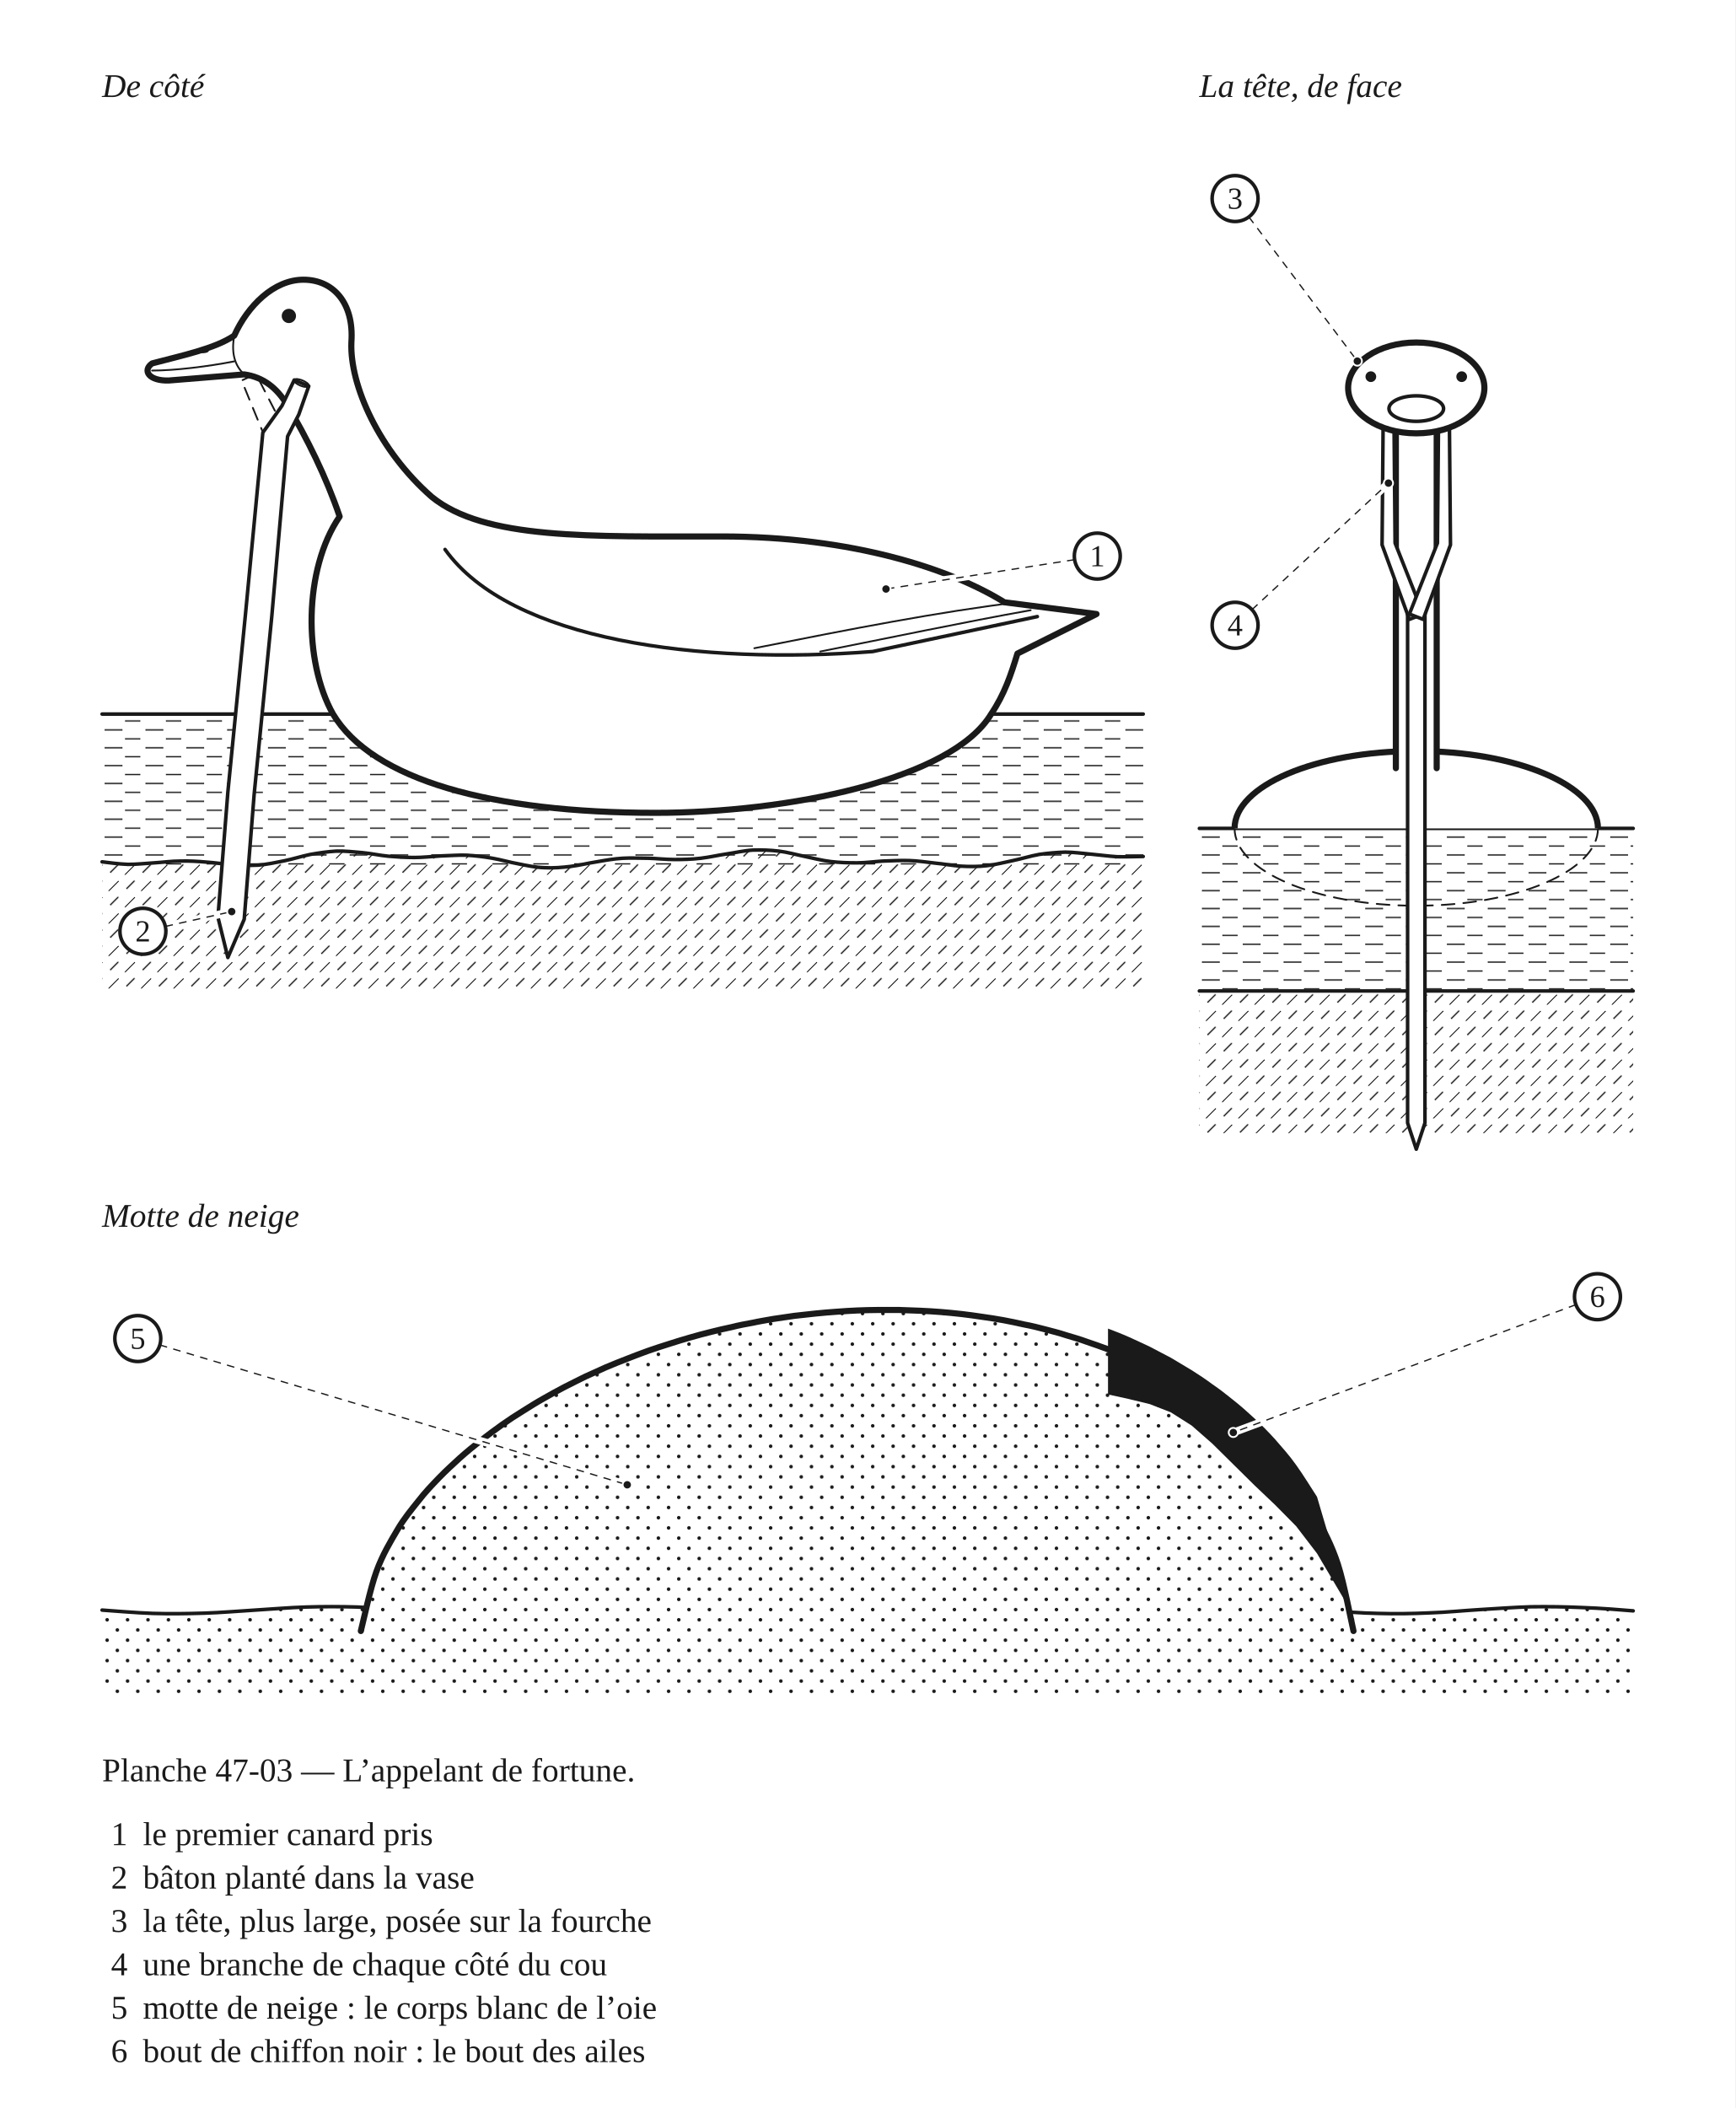
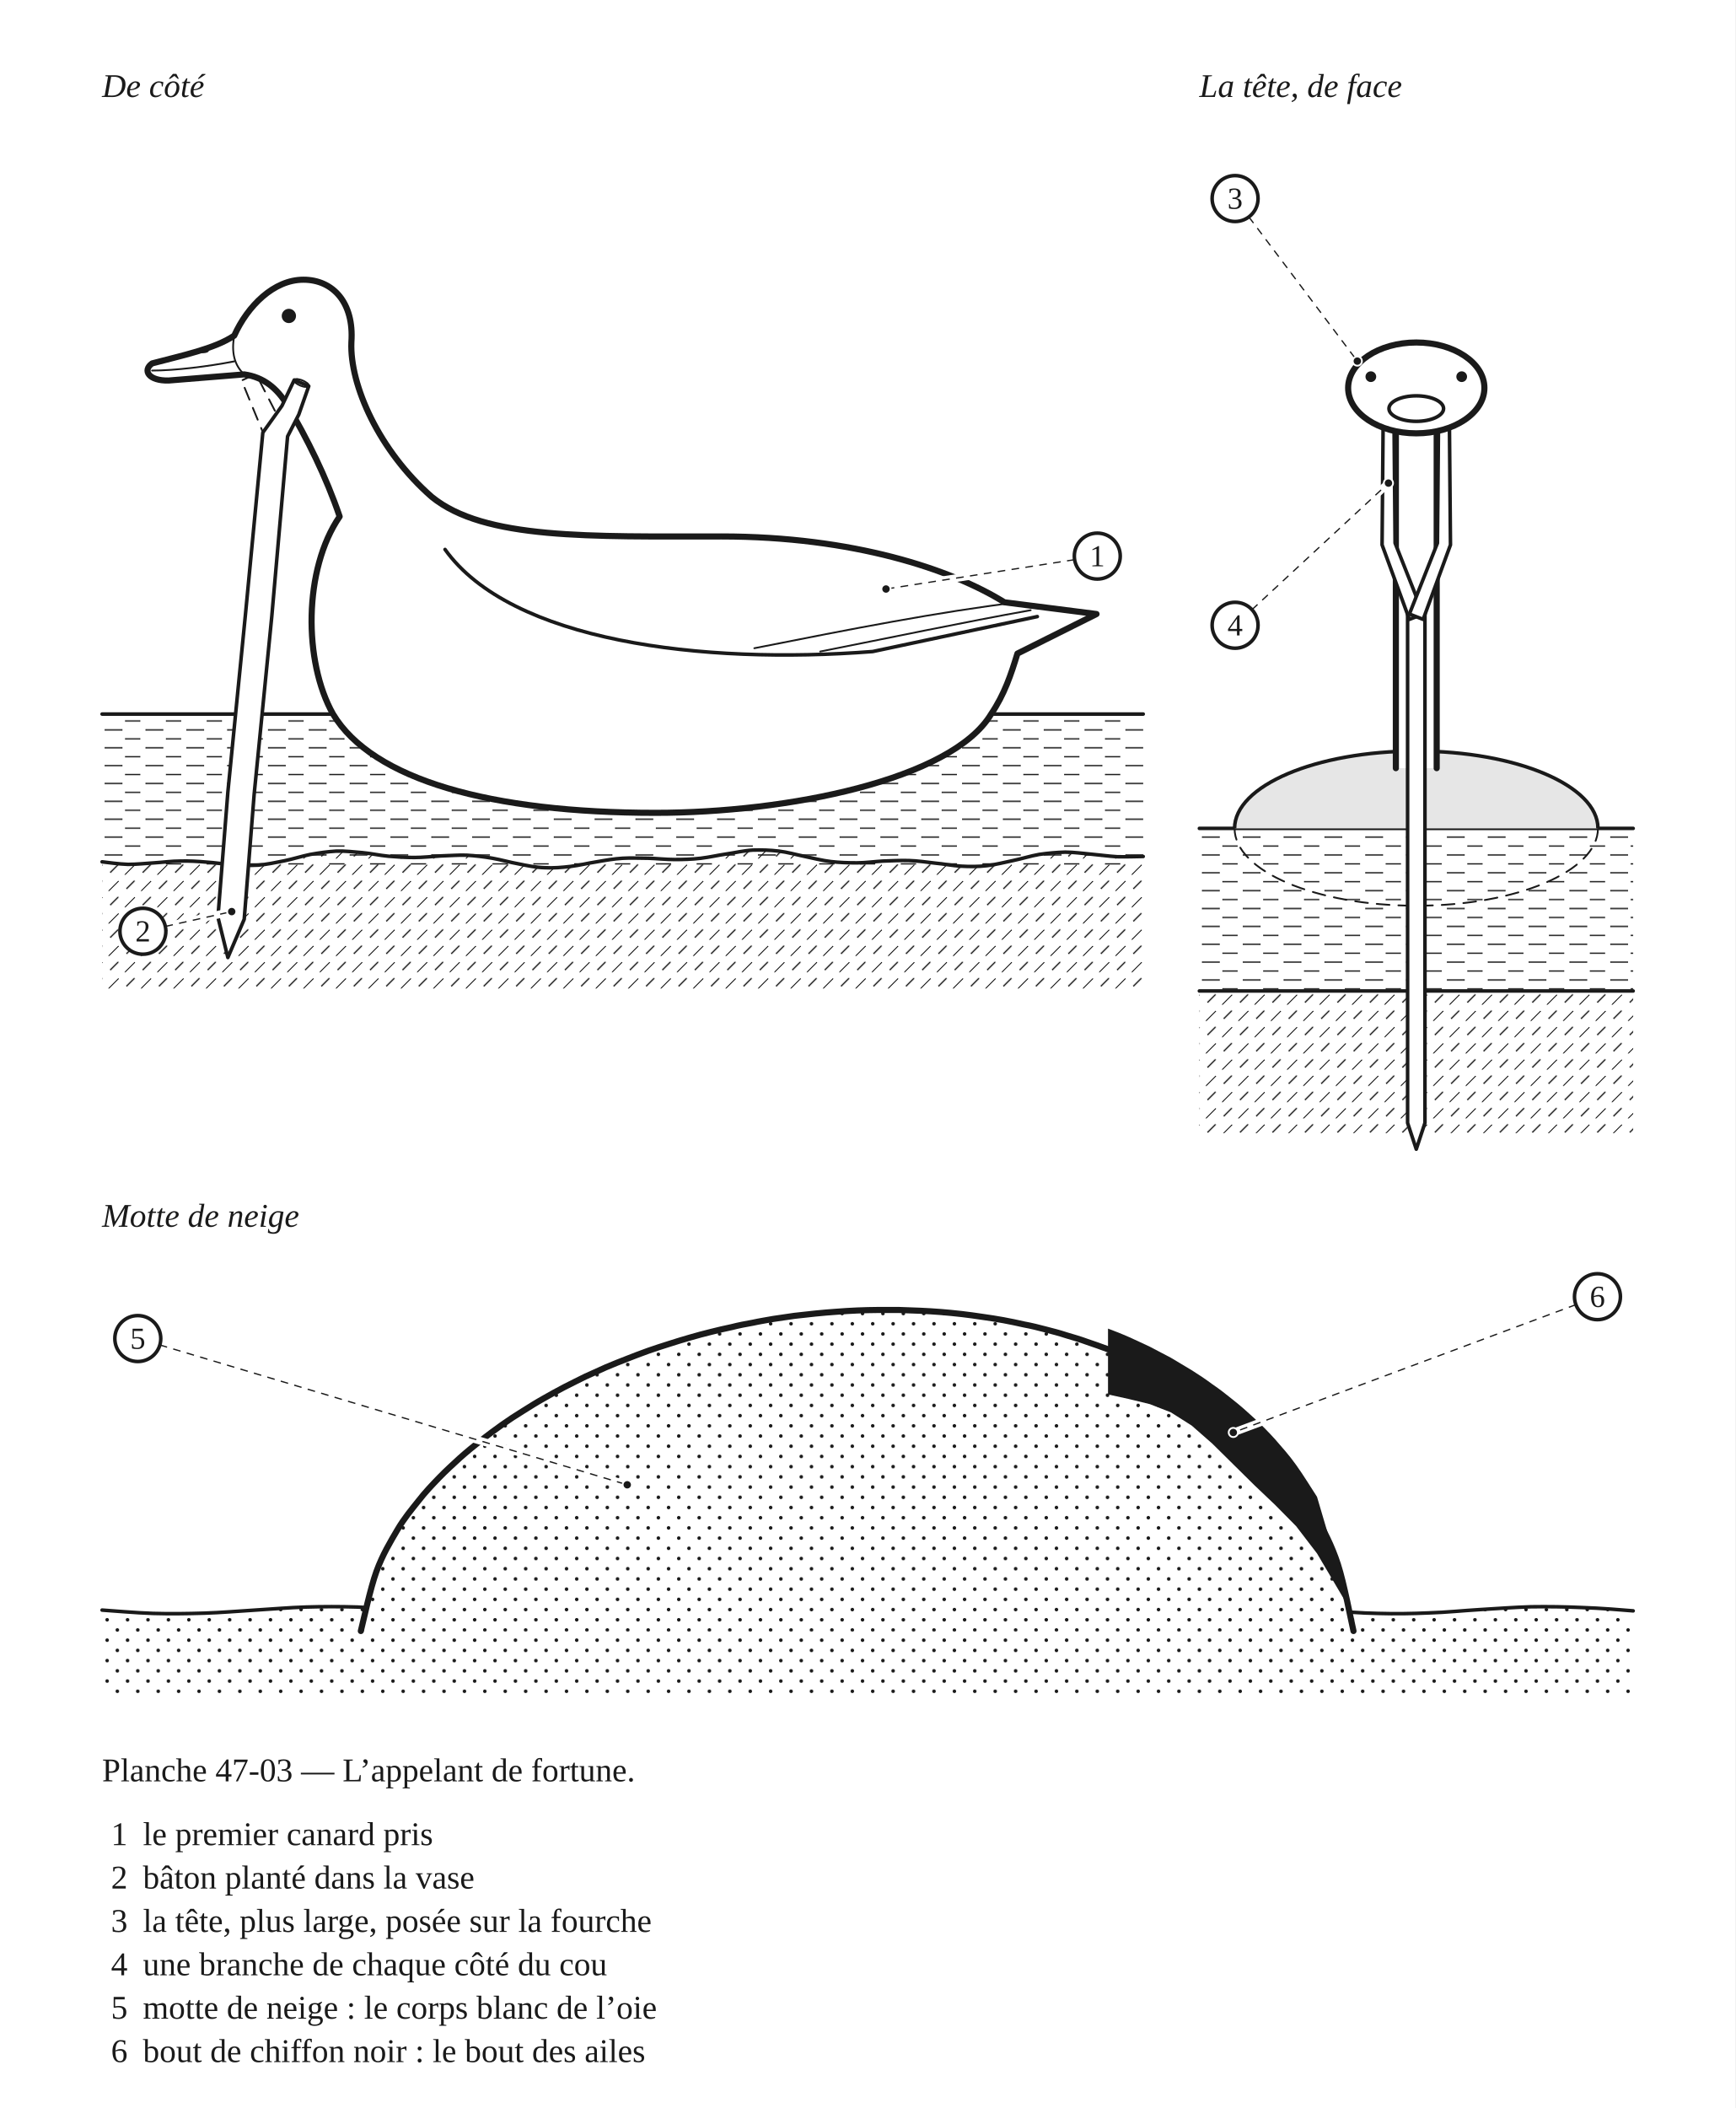
<svg xmlns="http://www.w3.org/2000/svg" width="680" height="826" viewBox="0 0 680 826" role="img">
  <defs>
    <pattern id="h-terre" width="9" height="9" patternUnits="userSpaceOnUse" patternTransform="rotate(45)">
      <line x1="0" y1="0" x2="0" y2="5.5" stroke="#1A1A1A" stroke-width="0.7" />
      <line x1="4.5" y1="4.5" x2="4.5" y2="9" stroke="#1A1A1A" stroke-width="0.5" />
    </pattern>
    <pattern id="h-eau" width="16" height="7" patternUnits="userSpaceOnUse">
      <line x1="1" y1="2" x2="8" y2="2" stroke="#1A1A1A" stroke-width="0.5" />
      <line x1="9" y1="5.5" x2="15" y2="5.5" stroke="#1A1A1A" stroke-width="0.5" />
    </pattern>
    <pattern id="h-neige" width="8" height="8" patternUnits="userSpaceOnUse">
      <circle cx="2" cy="2" r="0.7" fill="#1A1A1A" stroke="none" />
      <circle cx="6" cy="6" r="0.7" fill="#1A1A1A" stroke="none" />
    </pattern>
  </defs>
  <rect x="0" y="0" width="680" height="826" fill="#FFFFFF" />
  <text x="40" y="38" font-family="Georgia, 'Times New Roman', serif" font-size="13" font-style="italic" fill="#1A1A1A">De côté</text>
  <g transform="translate(40 46)" data-vue="cote">
    <rect x="0" y="233.8" width="408" height="60.7" fill="url(#h-eau)" stroke="none" stroke-width="0.5" stroke-linejoin="round" />
    <path d="M 0 291.7 C 1.7 291.9 6.8 292.6 10.2 292.7 C 13.6 292.7 17 292.3 20.4 292.1 C 23.8 291.9 27.2 291.4 30.6 291.4 C 34 291.3 37.4 291.5 40.8 291.8 C 44.2 292 47.6 292.6 51 292.8 C 54.4 293 57.8 293.2 61.2 293 C 64.6 292.7 68 292 71.4 291.3 C 74.8 290.6 78.2 289.5 81.6 288.8 C 85 288.2 88.4 287.7 91.8 287.5 C 95.2 287.4 98.6 287.8 102 288.1 C 105.4 288.4 108.8 289.2 112.2 289.5 C 115.6 289.8 119 290 122.4 290 C 125.8 290 129.2 289.6 132.6 289.4 C 136 289.3 139.4 289 142.8 289.1 C 146.2 289.3 149.6 289.7 153 290.3 C 156.4 290.9 159.8 291.9 163.2 292.5 C 166.6 293.2 170 293.9 173.4 294 C 176.8 294.2 180.2 293.9 183.6 293.5 C 187 293.1 190.4 292.2 193.8 291.7 C 197.2 291.1 200.6 290.5 204 290.3 C 207.4 290.1 210.8 290.3 214.2 290.3 C 217.6 290.4 221 290.8 224.4 290.8 C 227.8 290.8 231.2 290.7 234.6 290.3 C 238 289.9 241.4 289.1 244.8 288.6 C 248.2 288.1 251.6 287.3 255 287.1 C 258.4 287 261.8 287.1 265.2 287.5 C 268.6 287.9 272 288.9 275.4 289.6 C 278.8 290.3 282.2 291.2 285.6 291.6 C 289 292 292.4 292.1 295.8 292.1 C 299.2 292.1 302.6 291.6 306 291.4 C 309.4 291.3 312.8 291.1 316.2 291.2 C 319.6 291.3 323 291.8 326.4 292.2 C 329.8 292.5 333.2 293.2 336.6 293.4 C 340 293.6 343.4 293.6 346.8 293.2 C 350.2 292.8 353.6 291.9 357 291.2 C 360.4 290.5 363.8 289.4 367.2 288.8 C 370.6 288.3 374 288 377.4 287.9 C 380.8 287.9 384.2 288.4 387.6 288.7 C 391 289 394.4 289.5 397.8 289.7 C 401.2 289.8 406.3 289.6 408 289.6 L 408 342.1 L 0 342.1 Z" fill="url(#h-terre)" stroke="none" stroke-width="1.4" stroke-linejoin="round" />
    <path d="M 0 291.7 C 1.7 291.9 6.8 292.6 10.2 292.7 C 13.6 292.7 17 292.3 20.4 292.1 C 23.8 291.9 27.2 291.4 30.6 291.4 C 34 291.3 37.4 291.5 40.8 291.8 C 44.2 292 47.6 292.6 51 292.8 C 54.4 293 57.8 293.2 61.2 293 C 64.6 292.7 68 292 71.4 291.3 C 74.8 290.6 78.2 289.5 81.6 288.8 C 85 288.2 88.4 287.7 91.8 287.5 C 95.2 287.4 98.6 287.8 102 288.1 C 105.4 288.4 108.8 289.2 112.2 289.5 C 115.6 289.8 119 290 122.4 290 C 125.8 290 129.2 289.6 132.6 289.4 C 136 289.3 139.4 289 142.8 289.1 C 146.2 289.3 149.6 289.7 153 290.3 C 156.4 290.9 159.8 291.9 163.2 292.5 C 166.6 293.2 170 293.9 173.4 294 C 176.8 294.2 180.2 293.9 183.6 293.5 C 187 293.1 190.4 292.2 193.8 291.7 C 197.2 291.1 200.6 290.5 204 290.3 C 207.4 290.1 210.8 290.3 214.2 290.3 C 217.6 290.4 221 290.8 224.4 290.8 C 227.8 290.8 231.2 290.7 234.6 290.3 C 238 289.9 241.4 289.1 244.8 288.6 C 248.2 288.1 251.6 287.3 255 287.1 C 258.4 287 261.8 287.1 265.2 287.5 C 268.6 287.9 272 288.9 275.4 289.6 C 278.8 290.3 282.2 291.2 285.6 291.6 C 289 292 292.4 292.1 295.8 292.1 C 299.2 292.1 302.6 291.6 306 291.4 C 309.4 291.3 312.8 291.1 316.2 291.2 C 319.6 291.3 323 291.8 326.4 292.2 C 329.8 292.5 333.2 293.2 336.6 293.4 C 340 293.6 343.4 293.6 346.8 293.2 C 350.2 292.8 353.6 291.9 357 291.2 C 360.4 290.5 363.8 289.4 367.2 288.8 C 370.6 288.3 374 288 377.4 287.9 C 380.8 287.9 384.2 288.4 387.6 288.7 C 391 289 394.4 289.5 397.8 289.7 C 401.2 289.8 406.3 289.6 408 289.6" fill="none" stroke="#1A1A1A" stroke-width="1.4" stroke-linejoin="round" stroke-linecap="round" />
    <line x1="0" y1="233.8" x2="408" y2="233.8" fill="none" stroke="#1A1A1A" stroke-width="1.4" stroke-linejoin="round" stroke-linecap="round" />
    <path d="M 90.5 233.8 C 78.9 213.2 78.9 177.1 93.1 156.4 C 87.9 141 80.2 125.5 72.5 112.6 C 68.6 106.2 63.4 101.8 55.7 100.7 L 26.1 103.1 C 18.3 103.3 15.7 99.2 19.6 96.4 C 31.2 93.3 44.1 90.7 51.8 85.5 C 57 73.9 67.3 63.6 78.9 63.6 C 90.5 63.6 98.8 72.6 97.7 88.1 C 97 104.9 108.6 130.7 129.2 148.7 C 149.8 165.5 191.1 164.2 242.7 164.2 C 294.3 164.2 332.9 177.1 353.6 190 L 389.7 194.6 L 358.7 210.1 C 356.2 218.3 353.6 226.1 348.4 233.8 C 332.9 259.6 268.5 272.5 216.9 272.5 C 152.4 272.5 106 259.6 90.5 233.8 Z" fill="#FFFFFF" stroke="#1A1A1A" stroke-width="2.4" stroke-linejoin="round" stroke-linecap="round" />
    <path d="M71.6 122.5 L66 111.6 L60.3 100.5 L54.7 103.1 L59.4 114.6 L64.1 126 Z" fill="none" stroke="#1A1A1A" stroke-width="0.7" stroke-linejoin="round" stroke-linecap="round" stroke-dasharray="5 3.5" />
    <path d="M 134.4 169.3 C 160.2 205.4 234.9 214.5 302 209.3 L 366.5 195.6" fill="none" stroke="#1A1A1A" stroke-width="1.4" stroke-linejoin="round" stroke-linecap="round" />
    <path d="M 255.6 208 C 294.3 200.3 327.8 193.8 358.7 190" fill="none" stroke="#1A1A1A" stroke-width="0.7" stroke-linejoin="round" stroke-linecap="round" />
    <path d="M 281.4 209.3 C 307.2 204.2 338.1 197.7 363.9 193.1" fill="none" stroke="#1A1A1A" stroke-width="0.7" stroke-linejoin="round" stroke-linecap="round" />
    <path d="M 51.8 85.5 C 50.6 92 51.8 97.1 55.7 100.7" fill="none" stroke="#1A1A1A" stroke-width="0.7" stroke-linejoin="round" stroke-linecap="round" />
    <path d="M 51.8 95.6 C 41.5 97.6 28.6 99.2 19.6 99.2" fill="none" stroke="#1A1A1A" stroke-width="0.7" stroke-linejoin="round" stroke-linecap="round" />
    <ellipse cx="39.5" cy="91.5" rx="2.3" ry="0.9" fill="#1A1A1A" stroke="none" />
    <circle cx="73.2" cy="77.8" r="2.8" fill="#1A1A1A" stroke="none" />
    <path d="M49.3 329.2 L55.7 314.2 L59.6 265.2 L66.5 195.6 L72.7 125 L77.1 116.4 L81 105.3 L75.3 102.9 L70.5 113 L63 123.5 L56.2 194.6 L49.3 264.3 L45.4 313.4 Z" fill="#FFFFFF" stroke="#1A1A1A" stroke-width="1.4" stroke-linejoin="round" stroke-linecap="round" />
    <path d="M 81 105.3 C 81.1 105.2 81 105 80.9 104.8 C 80.9 104.6 80.7 104.4 80.5 104.2 C 80.2 104 79.9 103.8 79.6 103.6 C 79.3 103.4 78.9 103.2 78.6 103.1 C 78.2 102.9 77.8 102.8 77.4 102.7 C 77.1 102.6 76.7 102.6 76.4 102.5 C 76.1 102.5 75.9 102.6 75.7 102.6 C 75.5 102.7 75.3 102.8 75.3 102.9 C 75.2 103 75.3 103.2 75.3 103.4 C 75.4 103.6 75.6 103.8 75.8 104 C 76.1 104.2 76.4 104.4 76.7 104.6 C 77 104.8 77.4 104.9 77.7 105.1 C 78.1 105.2 78.5 105.4 78.9 105.5 C 79.2 105.6 79.6 105.6 79.9 105.6 C 80.2 105.7 80.4 105.6 80.6 105.6 C 80.8 105.5 81 105.4 81 105.3 Z" fill="none" stroke="#1A1A1A" stroke-width="0.7" stroke-linejoin="round" stroke-linecap="round" />
  </g>
  <text x="470" y="38" font-family="Georgia, 'Times New Roman', serif" font-size="13" font-style="italic" fill="#1A1A1A">La tête, de face</text>
  <g transform="translate(470 46)" data-vue="face">
    <rect x="0" y="278.6" width="170" height="63.7" fill="url(#h-eau)" stroke="none" stroke-width="0.5" stroke-linejoin="round" />
    <rect x="0" y="342.3" width="170" height="55.7" fill="url(#h-terre)" stroke="none" stroke-width="1.4" stroke-linejoin="round" />
    <line x1="0" y1="342.3" x2="170" y2="342.3" fill="none" stroke="#1A1A1A" stroke-width="1.4" stroke-linejoin="round" stroke-linecap="round" />
    <line x1="0" y1="278.6" x2="170" y2="278.6" fill="none" stroke="#1A1A1A" stroke-width="1.4" stroke-linejoin="round" stroke-linecap="round" />
    <clipPath id="pl4703-1">
      <rect x="0" y="0" width="170" height="278.6" />
    </clipPath>
    <g clip-path="url(#pl4703-1)">
-       <ellipse cx="85" cy="278.6" rx="71.2" ry="30.3" fill="#FFFFFF" stroke="#1A1A1A" stroke-width="2.4" stroke-linejoin="round" stroke-linecap="round" />
+       <ellipse cx="85" cy="278.6" rx="71.2" ry="30.3" fill="#E6E6E6" stroke="none" />
+       <ellipse cx="85" cy="278.6" rx="71.2" ry="30.3" fill="none" stroke="#1A1A1A" stroke-width="1.4" stroke-linejoin="round" stroke-linecap="round" />
    </g>
    <clipPath id="pl4703-2">
      <rect x="0" y="278.6" width="170" height="398" />
    </clipPath>
    <g clip-path="url(#pl4703-2)">
      <ellipse cx="85" cy="278.6" rx="71.2" ry="30.3" fill="none" stroke="#1A1A1A" stroke-width="0.7" stroke-linejoin="round" stroke-linecap="round" stroke-dasharray="5 3.5" />
    </g>
    <path d="M 77 255 L 77 119.4 L 93 119.4 L 93 255" fill="#FFFFFF" stroke="#1A1A1A" stroke-width="2.4" stroke-linejoin="round" stroke-linecap="round" />
    <path d="M85 404.3 L88.4 394 L88.4 342.3 L88.4 193.9 L81.6 193.9 L81.6 342.3 L81.6 394 Z" fill="#FFFFFF" stroke="#1A1A1A" stroke-width="1.4" stroke-linejoin="round" stroke-linecap="round" />
    <path d="M87.7 194.6 L76.7 166.8 L76.3 121.5 L72 121.5 L71.6 167.5 L82.3 196.7 Z" fill="#FFFFFF" stroke="#1A1A1A" stroke-width="1.4" stroke-linejoin="round" stroke-linecap="round" />
    <path d="M 76.3 121.5 C 76.3 121.4 76.2 121.3 76.1 121.3 C 76 121.2 75.8 121.1 75.6 121 C 75.5 120.9 75.2 120.9 75 120.8 C 74.7 120.8 74.4 120.8 74.1 120.8 C 73.9 120.8 73.6 120.8 73.3 120.8 C 73.1 120.9 72.8 120.9 72.6 121 C 72.4 121.1 72.3 121.2 72.2 121.3 C 72.1 121.3 72 121.4 72 121.5 C 72 121.6 72.1 121.7 72.2 121.8 C 72.3 121.9 72.4 122 72.6 122.1 C 72.8 122.1 73.1 122.2 73.3 122.2 C 73.6 122.3 73.9 122.3 74.1 122.3 C 74.4 122.3 74.7 122.3 75 122.2 C 75.2 122.2 75.5 122.1 75.6 122.1 C 75.8 122 76 121.9 76.1 121.8 C 76.2 121.7 76.3 121.6 76.3 121.5 Z" fill="none" stroke="#1A1A1A" stroke-width="0.7" stroke-linejoin="round" stroke-linecap="round" />
    <path d="M87.7 196.7 L98.4 167.5 L98 121.5 L93.7 121.5 L93.3 166.8 L82.3 194.6 Z" fill="#FFFFFF" stroke="#1A1A1A" stroke-width="1.4" stroke-linejoin="round" stroke-linecap="round" />
    <path d="M 98 121.5 C 98 121.4 97.9 121.3 97.8 121.3 C 97.7 121.2 97.6 121.1 97.4 121 C 97.2 120.9 96.9 120.9 96.7 120.8 C 96.4 120.8 96.1 120.8 95.9 120.8 C 95.6 120.8 95.3 120.8 95 120.8 C 94.8 120.9 94.5 120.9 94.4 121 C 94.2 121.1 94 121.2 93.9 121.3 C 93.8 121.3 93.7 121.4 93.7 121.5 C 93.7 121.6 93.8 121.7 93.9 121.8 C 94 121.9 94.2 122 94.4 122.1 C 94.5 122.1 94.8 122.2 95 122.2 C 95.3 122.3 95.6 122.3 95.9 122.3 C 96.1 122.3 96.4 122.3 96.7 122.2 C 96.9 122.2 97.2 122.1 97.4 122.1 C 97.6 122 97.7 121.9 97.8 121.8 C 97.9 121.7 98 121.6 98 121.5 Z" fill="none" stroke="#1A1A1A" stroke-width="0.7" stroke-linejoin="round" stroke-linecap="round" />
    <ellipse cx="85" cy="106" rx="26.7" ry="17.8" fill="#FFFFFF" stroke="#1A1A1A" stroke-width="2.4" stroke-linejoin="round" stroke-linecap="round" />
    <ellipse cx="85" cy="114.1" rx="10.7" ry="5" fill="#FFFFFF" stroke="#1A1A1A" stroke-width="1.4" stroke-linejoin="round" stroke-linecap="round" />
    <circle cx="67.2" cy="101.6" r="2.1" fill="#1A1A1A" stroke="none" />
    <circle cx="102.8" cy="101.6" r="2.1" fill="#1A1A1A" stroke="none" />
  </g>
  <text x="40" y="480.7" font-family="Georgia, 'Times New Roman', serif" font-size="13" font-style="italic" fill="#1A1A1A">Motte de neige</text>
  <g transform="translate(40 488.7)" data-vue="neige">
    <path d="M 0 142.2 C 3.3 142.4 13.3 143.3 20 143.5 C 26.7 143.7 33.3 143.6 40 143.4 C 46.7 143.2 53.3 142.6 60 142.2 C 66.7 141.8 73.3 141.2 80 141 C 86.7 140.8 93.3 140.8 100 141 C 106.7 141.3 113.3 141.9 120 142.3 C 126.7 142.7 133.3 143.3 140 143.5 C 146.7 143.7 153.3 143.6 160 143.4 C 166.7 143.2 173.3 142.6 180 142.2 C 186.7 141.8 193.3 141.2 200 141 C 206.7 140.8 213.3 140.8 220 141.1 C 226.7 141.3 233.3 141.9 240 142.3 C 246.7 142.7 253.3 143.3 260 143.5 C 266.7 143.7 273.3 143.6 280 143.4 C 286.7 143.2 293.3 142.5 300 142.1 C 306.7 141.7 313.3 141.1 320 141 C 326.7 140.8 333.3 140.9 340 141.1 C 346.7 141.3 353.3 142 360 142.4 C 366.7 142.8 373.3 143.4 380 143.5 C 386.7 143.7 393.3 143.6 400 143.4 C 406.7 143.1 413.3 142.5 420 142.1 C 426.7 141.7 433.3 141.1 440 141 C 446.7 140.8 453.3 140.9 460 141.1 C 466.7 141.4 473.3 142 480 142.4 C 486.7 142.8 493.3 143.4 500 143.5 C 506.7 143.7 513.3 143.6 520 143.3 C 526.7 143.1 533.3 142.4 540 142 C 546.7 141.6 553.3 141.1 560 140.9 C 566.7 140.8 573.3 140.9 580 141.2 C 586.7 141.4 596.7 142.2 600 142.5 L 600 175 L 0 175 Z" fill="url(#h-neige)" stroke="none" stroke-width="1.4" stroke-linejoin="round" />
    <path d="M 0 142.2 C 3.3 142.4 13.3 143.3 20 143.5 C 26.7 143.7 33.3 143.6 40 143.4 C 46.7 143.2 53.3 142.6 60 142.2 C 66.7 141.8 73.3 141.2 80 141 C 86.7 140.8 93.3 140.8 100 141 C 106.7 141.3 113.3 141.9 120 142.3 C 126.7 142.7 133.3 143.3 140 143.5 C 146.7 143.7 153.3 143.6 160 143.4 C 166.7 143.2 173.3 142.6 180 142.2 C 186.7 141.8 193.3 141.2 200 141 C 206.7 140.8 213.3 140.8 220 141.1 C 226.7 141.3 233.3 141.9 240 142.3 C 246.7 142.7 253.3 143.3 260 143.5 C 266.7 143.7 273.3 143.6 280 143.4 C 286.7 143.2 293.3 142.5 300 142.1 C 306.7 141.7 313.3 141.1 320 141 C 326.7 140.8 333.3 140.9 340 141.1 C 346.7 141.3 353.3 142 360 142.4 C 366.7 142.8 373.3 143.4 380 143.5 C 386.7 143.7 393.3 143.6 400 143.4 C 406.7 143.1 413.3 142.5 420 142.1 C 426.7 141.7 433.3 141.1 440 141 C 446.7 140.8 453.3 140.9 460 141.1 C 466.7 141.4 473.3 142 480 142.4 C 486.7 142.8 493.3 143.4 500 143.5 C 506.7 143.7 513.3 143.6 520 143.3 C 526.7 143.1 533.3 142.4 540 142 C 546.7 141.6 553.3 141.1 560 140.9 C 566.7 140.8 573.3 140.9 580 141.2 C 586.7 141.4 596.7 142.2 600 142.5" fill="none" stroke="#1A1A1A" stroke-width="1.4" stroke-linejoin="round" stroke-linecap="round" />
    <path d="M 101.4 150.4 C 102.4 146.5 105.1 133.7 107.5 127.1 C 109.9 120.5 113 115.4 115.7 110.8 C 118.4 106.2 121.2 102.9 123.9 99.5 C 126.6 96 129.4 93.1 132.1 90.3 C 134.8 87.5 137.6 85 140.3 82.5 C 143 80.1 145.7 77.9 148.5 75.7 C 151.2 73.6 153.9 71.6 156.7 69.6 C 159.4 67.7 162.1 65.9 164.9 64.2 C 167.6 62.5 170.3 60.8 173 59.3 C 175.8 57.7 178.5 56.2 181.2 54.8 C 184 53.4 186.7 52 189.4 50.7 C 192.2 49.4 194.9 48.2 197.6 47 C 200.3 45.9 203.1 44.7 205.8 43.7 C 208.5 42.6 211.3 41.6 214 40.6 C 216.7 39.7 219.5 38.7 222.2 37.9 C 224.9 37 227.7 36.2 230.4 35.4 C 233.1 34.6 235.8 33.9 238.6 33.2 C 241.3 32.5 244 31.9 246.8 31.3 C 249.5 30.6 252.2 30.1 255 29.6 C 257.7 29 260.4 28.6 263.1 28.1 C 265.9 27.7 268.6 27.3 271.3 26.9 C 274.1 26.6 276.8 26.3 279.5 26 C 282.3 25.7 285 25.5 287.7 25.3 C 290.4 25.1 293.2 24.9 295.9 24.8 C 298.6 24.7 301.4 24.6 304.1 24.6 C 306.8 24.6 309.6 24.6 312.3 24.6 C 315 24.7 317.7 24.8 320.5 24.9 C 323.2 25 325.9 25.2 328.7 25.4 C 331.4 25.6 334.1 25.9 336.9 26.2 C 339.6 26.5 342.3 26.9 345 27.3 C 347.8 27.7 350.5 28.1 353.2 28.6 C 356 29.1 358.7 29.7 361.4 30.3 C 364.2 30.8 366.9 31.5 369.6 32.2 C 372.3 32.9 375.1 33.6 377.8 34.5 C 380.5 35.3 383.3 36.1 386 37.1 C 388.7 38 391.5 39 394.2 40 C 396.9 41.1 399.7 42.2 402.4 43.4 C 405.1 44.6 407.8 45.9 410.6 47.2 C 413.3 48.6 416 50 418.8 51.5 C 421.5 53.1 424.2 54.7 427 56.4 C 429.7 58.1 432.4 59.9 435.1 61.9 C 437.9 63.8 440.6 65.9 443.3 68.1 C 446.1 70.3 448.8 72.7 451.5 75.2 C 454.3 77.8 457 80.5 459.7 83.5 C 462.4 86.6 465.2 89.7 467.9 93.5 C 470.6 97.2 473.4 100.9 476.1 106 C 478.8 111.2 481.9 116.9 484.3 124.3 C 486.7 131.7 489.4 146.1 490.4 150.4 Z" fill="#FFFFFF" stroke="none" />
    <path d="M 101.4 150.4 C 102.4 146.5 105.1 133.7 107.5 127.1 C 109.9 120.5 113 115.4 115.7 110.8 C 118.4 106.2 121.2 102.9 123.9 99.5 C 126.6 96 129.4 93.1 132.1 90.3 C 134.8 87.5 137.6 85 140.3 82.5 C 143 80.1 145.7 77.9 148.5 75.7 C 151.2 73.6 153.9 71.6 156.7 69.6 C 159.4 67.7 162.1 65.9 164.9 64.2 C 167.6 62.5 170.3 60.8 173 59.3 C 175.8 57.7 178.5 56.2 181.2 54.8 C 184 53.4 186.7 52 189.4 50.7 C 192.2 49.4 194.9 48.2 197.6 47 C 200.3 45.9 203.1 44.7 205.8 43.7 C 208.5 42.6 211.3 41.6 214 40.6 C 216.7 39.7 219.5 38.7 222.2 37.9 C 224.9 37 227.7 36.2 230.4 35.4 C 233.1 34.6 235.8 33.9 238.6 33.2 C 241.3 32.5 244 31.9 246.8 31.3 C 249.5 30.6 252.2 30.1 255 29.6 C 257.7 29 260.4 28.6 263.1 28.1 C 265.9 27.7 268.6 27.3 271.3 26.9 C 274.1 26.6 276.8 26.3 279.5 26 C 282.3 25.7 285 25.5 287.7 25.3 C 290.4 25.1 293.2 24.9 295.9 24.8 C 298.6 24.7 301.4 24.6 304.1 24.6 C 306.8 24.6 309.6 24.6 312.3 24.6 C 315 24.7 317.7 24.8 320.5 24.9 C 323.2 25 325.9 25.2 328.7 25.4 C 331.4 25.6 334.1 25.9 336.9 26.2 C 339.6 26.5 342.3 26.9 345 27.3 C 347.8 27.7 350.5 28.1 353.2 28.6 C 356 29.1 358.7 29.7 361.4 30.3 C 364.2 30.8 366.9 31.5 369.6 32.2 C 372.3 32.9 375.1 33.6 377.8 34.5 C 380.5 35.3 383.3 36.1 386 37.1 C 388.7 38 391.5 39 394.2 40 C 396.9 41.1 399.7 42.2 402.4 43.4 C 405.1 44.6 407.8 45.9 410.6 47.2 C 413.3 48.6 416 50 418.8 51.5 C 421.5 53.1 424.2 54.7 427 56.4 C 429.7 58.1 432.4 59.9 435.1 61.9 C 437.9 63.8 440.6 65.9 443.3 68.1 C 446.1 70.3 448.8 72.7 451.5 75.2 C 454.3 77.8 457 80.5 459.7 83.5 C 462.4 86.6 465.2 89.7 467.9 93.5 C 470.6 97.2 473.4 100.9 476.1 106 C 478.8 111.2 481.9 116.9 484.3 124.3 C 486.7 131.7 489.4 146.1 490.4 150.4 Z" fill="url(#h-neige)" stroke="none" stroke-width="1.4" stroke-linejoin="round" />
    <path d="M 101.4 150.4 C 102.4 146.5 105.1 133.7 107.5 127.1 C 109.9 120.5 113 115.4 115.7 110.8 C 118.4 106.2 121.2 102.9 123.9 99.5 C 126.6 96 129.4 93.1 132.1 90.3 C 134.8 87.5 137.6 85 140.3 82.5 C 143 80.1 145.7 77.9 148.5 75.7 C 151.2 73.6 153.9 71.6 156.7 69.6 C 159.4 67.7 162.1 65.9 164.9 64.2 C 167.6 62.5 170.3 60.8 173 59.3 C 175.8 57.7 178.5 56.2 181.2 54.8 C 184 53.4 186.7 52 189.4 50.7 C 192.2 49.4 194.9 48.2 197.6 47 C 200.3 45.9 203.1 44.7 205.8 43.7 C 208.5 42.6 211.3 41.6 214 40.6 C 216.7 39.7 219.5 38.7 222.2 37.9 C 224.9 37 227.7 36.2 230.4 35.4 C 233.1 34.6 235.8 33.9 238.6 33.2 C 241.3 32.5 244 31.9 246.8 31.3 C 249.5 30.6 252.2 30.1 255 29.6 C 257.7 29 260.4 28.6 263.1 28.1 C 265.9 27.7 268.6 27.3 271.3 26.9 C 274.1 26.6 276.8 26.3 279.5 26 C 282.3 25.7 285 25.5 287.7 25.3 C 290.4 25.1 293.2 24.9 295.9 24.8 C 298.6 24.7 301.4 24.6 304.1 24.6 C 306.8 24.6 309.6 24.6 312.3 24.6 C 315 24.7 317.7 24.8 320.5 24.9 C 323.2 25 325.9 25.2 328.7 25.4 C 331.4 25.6 334.1 25.9 336.9 26.2 C 339.6 26.5 342.3 26.9 345 27.3 C 347.8 27.7 350.5 28.1 353.2 28.6 C 356 29.1 358.7 29.7 361.4 30.3 C 364.2 30.8 366.9 31.5 369.6 32.2 C 372.3 32.9 375.1 33.6 377.8 34.5 C 380.5 35.3 383.3 36.1 386 37.1 C 388.7 38 391.5 39 394.2 40 C 396.9 41.1 399.7 42.2 402.4 43.4 C 405.1 44.6 407.8 45.9 410.6 47.2 C 413.3 48.6 416 50 418.8 51.5 C 421.5 53.1 424.2 54.7 427 56.4 C 429.7 58.1 432.4 59.9 435.1 61.9 C 437.9 63.8 440.6 65.9 443.3 68.1 C 446.1 70.3 448.8 72.7 451.5 75.2 C 454.3 77.8 457 80.5 459.7 83.5 C 462.4 86.6 465.2 89.7 467.9 93.5 C 470.6 97.2 473.4 100.9 476.1 106 C 478.8 111.2 481.9 116.9 484.3 124.3 C 486.7 131.7 489.4 146.1 490.4 150.4" fill="none" stroke="#1A1A1A" stroke-width="2.4" stroke-linejoin="round" stroke-linecap="round" />
    <path d="M 394.2 31.9 C 395.6 32.4 399.7 34 402.4 35.2 C 405.1 36.4 407.8 37.7 410.6 39 C 413.3 40.4 416 41.8 418.8 43.3 C 421.5 44.9 424.2 46.5 427 48.2 C 429.7 49.9 432.4 51.7 435.1 53.7 C 437.9 55.6 440.6 57.7 443.3 59.9 C 446.1 62.1 448.8 64.5 451.5 67 C 454.3 69.6 457 72.3 459.7 75.3 C 462.4 78.4 465.2 81.5 467.9 85.3 C 470.6 89 474.7 95.7 476.1 97.8 L 489.2 142.2 L 476.1 120 L 467.9 109.3 L 459.7 101 L 451.5 93.2 L 443.3 85.1 L 435.1 77 L 427 69.9 L 418.8 64.7 L 410.6 61.5 L 402.4 59.5 L 394.2 57.7 Z" fill="#1A1A1A" stroke="none" />
  </g>
  <line x1="421.1" y1="219.3" x2="347.2" y2="230.8" fill="none" stroke="#FFFFFF" stroke-width="3" stroke-linecap="round" />
  <line x1="421.1" y1="219.3" x2="347.2" y2="230.8" fill="none" stroke="#1A1A1A" stroke-width="0.5" stroke-dasharray="3 2.5" />
  <circle cx="347.2" cy="230.8" r="1.8" fill="#1A1A1A" stroke="#FFFFFF" stroke-width="0.7" />
  <circle cx="430" cy="217.9" r="9" fill="#FFFFFF" stroke="#1A1A1A" stroke-width="1.4" data-vue="cote" />
  <text x="430" y="221.9" text-anchor="middle" font-family="Georgia, 'Times New Roman', serif" font-size="12" fill="#1A1A1A">1</text>
  <line x1="64.8" y1="363" x2="90.8" y2="357.2" fill="none" stroke="#FFFFFF" stroke-width="3" stroke-linecap="round" />
  <line x1="64.8" y1="363" x2="90.8" y2="357.2" fill="none" stroke="#1A1A1A" stroke-width="0.5" stroke-dasharray="3 2.5" />
  <circle cx="90.8" cy="357.2" r="1.8" fill="#1A1A1A" stroke="#FFFFFF" stroke-width="0.7" />
  <circle cx="56" cy="364.9" r="9" fill="#FFFFFF" stroke="#1A1A1A" stroke-width="1.4" data-vue="cote" />
  <text x="56" y="368.9" text-anchor="middle" font-family="Georgia, 'Times New Roman', serif" font-size="12" fill="#1A1A1A">2</text>
  <line x1="489.4" y1="85" x2="531.9" y2="141.5" fill="none" stroke="#FFFFFF" stroke-width="3" stroke-linecap="round" />
  <line x1="489.4" y1="85" x2="531.9" y2="141.5" fill="none" stroke="#1A1A1A" stroke-width="0.5" stroke-dasharray="3 2.5" />
  <circle cx="531.9" cy="141.5" r="1.8" fill="#1A1A1A" stroke="#FFFFFF" stroke-width="0.7" />
  <circle cx="484" cy="77.8" r="9" fill="#FFFFFF" stroke="#1A1A1A" stroke-width="1.4" data-vue="face" />
  <text x="484" y="81.8" text-anchor="middle" font-family="Georgia, 'Times New Roman', serif" font-size="12" fill="#1A1A1A">3</text>
  <line x1="490.6" y1="238.9" x2="544.1" y2="189.3" fill="none" stroke="#FFFFFF" stroke-width="3" stroke-linecap="round" />
  <line x1="490.6" y1="238.9" x2="544.1" y2="189.3" fill="none" stroke="#1A1A1A" stroke-width="0.5" stroke-dasharray="3 2.5" />
  <circle cx="544.1" cy="189.3" r="1.8" fill="#1A1A1A" stroke="#FFFFFF" stroke-width="0.7" />
  <circle cx="484" cy="245" r="9" fill="#FFFFFF" stroke="#1A1A1A" stroke-width="1.4" data-vue="face" />
  <text x="484" y="249" text-anchor="middle" font-family="Georgia, 'Times New Roman', serif" font-size="12" fill="#1A1A1A">4</text>
  <line x1="62.6" y1="527" x2="245.8" y2="581.8" fill="none" stroke="#FFFFFF" stroke-width="3" stroke-linecap="round" />
  <line x1="62.6" y1="527" x2="245.8" y2="581.8" fill="none" stroke="#1A1A1A" stroke-width="0.5" stroke-dasharray="3 2.5" />
  <circle cx="245.8" cy="581.8" r="1.8" fill="#1A1A1A" stroke="#FFFFFF" stroke-width="0.7" />
  <circle cx="54" cy="524.5" r="9" fill="#FFFFFF" stroke="#1A1A1A" stroke-width="1.4" data-vue="neige" />
  <text x="54" y="528.5" text-anchor="middle" font-family="Georgia, 'Times New Roman', serif" font-size="12" fill="#1A1A1A">5</text>
  <line x1="617.6" y1="511.2" x2="483.3" y2="561.3" fill="none" stroke="#FFFFFF" stroke-width="3" stroke-linecap="round" />
  <line x1="617.6" y1="511.2" x2="483.3" y2="561.3" fill="none" stroke="#1A1A1A" stroke-width="0.5" stroke-dasharray="3 2.5" />
  <circle cx="483.3" cy="561.3" r="1.8" fill="#1A1A1A" stroke="#FFFFFF" stroke-width="0.7" />
  <circle cx="626" cy="508.1" r="9" fill="#FFFFFF" stroke="#1A1A1A" stroke-width="1.4" data-vue="neige" />
  <text x="626" y="512.1" text-anchor="middle" font-family="Georgia, 'Times New Roman', serif" font-size="12" fill="#1A1A1A">6</text>
  <text x="40" y="698" font-family="Georgia, 'Times New Roman', serif" font-size="13" fill="#1A1A1A">Planche 47-03 — L’appelant de fortune.</text>
  <text x="50" y="723" text-anchor="end" font-family="Georgia, 'Times New Roman', serif" font-size="13" fill="#1A1A1A">1</text>
  <text x="56" y="723" font-family="Georgia, 'Times New Roman', serif" font-size="13" fill="#1A1A1A">le premier canard pris</text>
  <text x="50" y="740" text-anchor="end" font-family="Georgia, 'Times New Roman', serif" font-size="13" fill="#1A1A1A">2</text>
  <text x="56" y="740" font-family="Georgia, 'Times New Roman', serif" font-size="13" fill="#1A1A1A">bâton planté dans la vase</text>
  <text x="50" y="757" text-anchor="end" font-family="Georgia, 'Times New Roman', serif" font-size="13" fill="#1A1A1A">3</text>
  <text x="56" y="757" font-family="Georgia, 'Times New Roman', serif" font-size="13" fill="#1A1A1A">la tête, plus large, posée sur la fourche</text>
  <text x="50" y="774" text-anchor="end" font-family="Georgia, 'Times New Roman', serif" font-size="13" fill="#1A1A1A">4</text>
  <text x="56" y="774" font-family="Georgia, 'Times New Roman', serif" font-size="13" fill="#1A1A1A">une branche de chaque côté du cou</text>
  <text x="50" y="791" text-anchor="end" font-family="Georgia, 'Times New Roman', serif" font-size="13" fill="#1A1A1A">5</text>
  <text x="56" y="791" font-family="Georgia, 'Times New Roman', serif" font-size="13" fill="#1A1A1A">motte de neige : le corps blanc de l’oie</text>
  <text x="50" y="808" text-anchor="end" font-family="Georgia, 'Times New Roman', serif" font-size="13" fill="#1A1A1A">6</text>
  <text x="56" y="808" font-family="Georgia, 'Times New Roman', serif" font-size="13" fill="#1A1A1A">bout de chiffon noir : le bout des ailes</text>
</svg>
